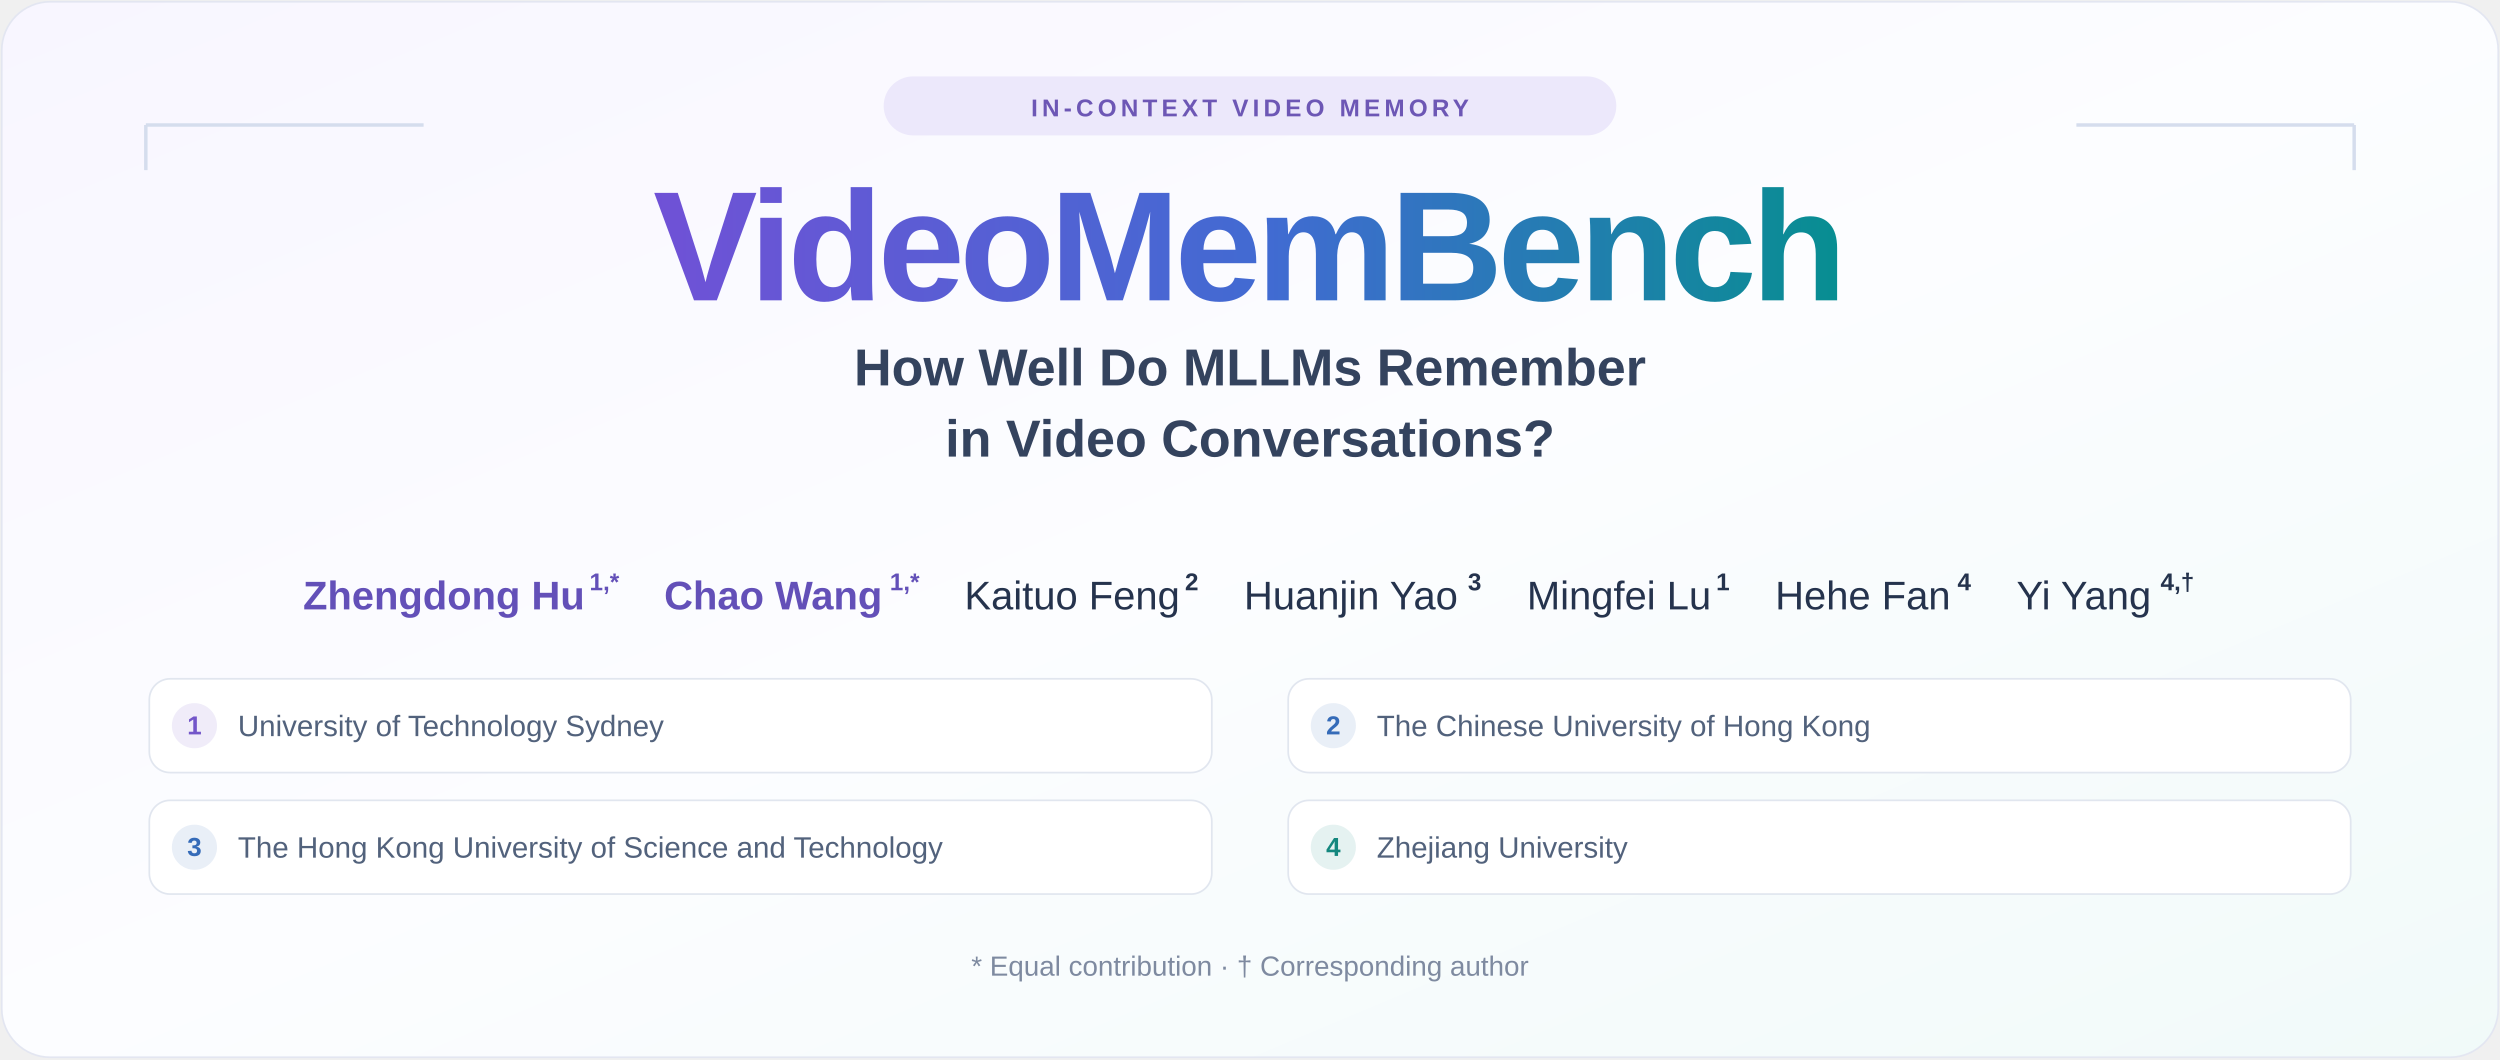
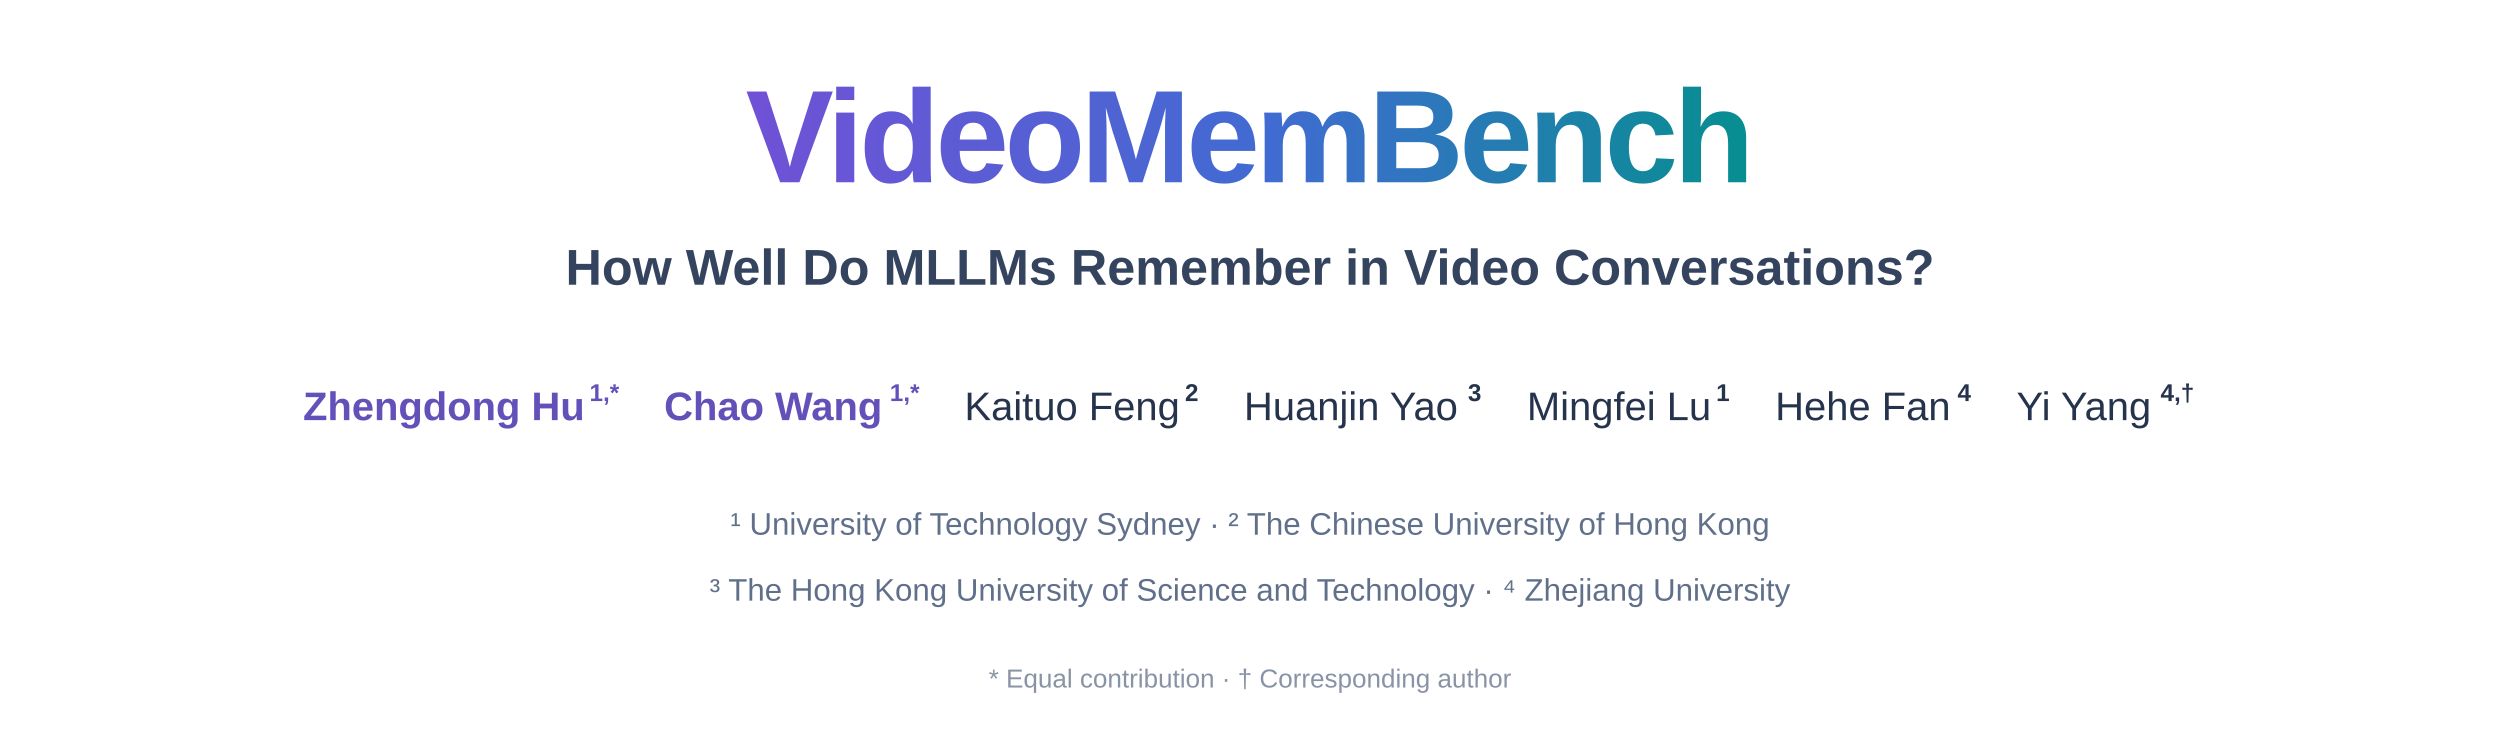
- <svg xmlns="http://www.w3.org/2000/svg" width="1440" height="610" viewBox="0 0 1440 610" role="img" aria-labelledby="title desc">
+ <svg xmlns="http://www.w3.org/2000/svg" width="1440" height="432" viewBox="0 0 1440 432" role="img" aria-labelledby="title desc">
  <g font-family="Arial, Helvetica, sans-serif">
    <defs>
-       <linearGradient id="titleGradient" x1="0" y1="0" x2="1" y2="0">
+       <linearGradient id="titleGradient">
        <stop stop-color="#7051D6" />
        <stop offset=".52" stop-color="#416BD2" />
        <stop offset="1" stop-color="#078E91" />
      </linearGradient>
-       <linearGradient id="lineGradient">
-         <stop stop-color="#D8CEF9" />
-         <stop offset=".5" stop-color="#D4E7F3" />
-         <stop offset="1" stop-color="#BDEADF" />
-       </linearGradient>
-       <linearGradient id="panelGradient" x2="1" y2="1">
-         <stop stop-color="#F8F6FF" />
-         <stop offset=".5" stop-color="#FCFDFF" />
-         <stop offset="1" stop-color="#F1FAF9" />
-       </linearGradient>
    </defs>
-     <rect x="1" y="1" width="1438" height="608" rx="28" fill="url(#panelGradient)" stroke="#E3E6F1" />
-     <path d="M84 72h160m-160 0v26M1356 72h-160m160 0v26" fill="none" stroke="#D5DDED" stroke-width="2" />
-     <rect x="509" y="44" width="422" height="34" rx="17" fill="#ECE8FB" />
-     <text x="720" y="67" font-size="14" fill="#6D57B5" font-weight="700" text-anchor="middle" letter-spacing="2.4">IN-CONTEXT VIDEO MEMORY</text>
-     <text x="720" y="173" font-size="90" fill="url(#titleGradient)" font-weight="700" text-anchor="middle" letter-spacing="-3">VideoMemBench</text>
-     <text x="720" y="222" font-size="30" fill="#34435E" font-weight="600" text-anchor="middle">How Well Do MLLMs Remember</text>
-     <text x="720" y="263" font-size="30" fill="#34435E" font-weight="600" text-anchor="middle">in Video Conversations?</text>
-     <path d="M86 299H1354" stroke="url(#lineGradient)" stroke-width="2" />
-     <text x="174.55" y="351" font-size="23" fill="#6350B8" font-weight="700" text-anchor="start">Zhengdong Hu</text>
-     <text x="339.55" y="340" font-size="14" fill="#6350B8" font-weight="600" text-anchor="start">1,*</text>
-     <text x="382.55" y="351" font-size="23" fill="#6350B8" font-weight="700" text-anchor="start">Chao Wang</text>
-     <text x="512.53" y="340" font-size="14" fill="#6350B8" font-weight="600" text-anchor="start">1,*</text>
-     <text x="555.53" y="351" font-size="23" fill="#25334D" font-weight="500" text-anchor="start">Kaituo Feng</text>
-     <text x="682.53" y="340" font-size="14" fill="#25334D" font-weight="600" text-anchor="start">2</text>
-     <text x="716.53" y="351" font-size="23" fill="#25334D" font-weight="500" text-anchor="start">Huanjin Yao</text>
-     <text x="845.5" y="340" font-size="14" fill="#25334D" font-weight="600" text-anchor="start">3</text>
-     <text x="879.5" y="351" font-size="23" fill="#25334D" font-weight="500" text-anchor="start">Mingfei Lu</text>
-     <text x="988.5" y="340" font-size="14" fill="#25334D" font-weight="600" text-anchor="start">1</text>
-     <text x="1022.5" y="351" font-size="23" fill="#25334D" font-weight="500" text-anchor="start">Hehe Fan</text>
-     <text x="1127.5" y="340" font-size="14" fill="#25334D" font-weight="600" text-anchor="start">4</text>
-     <text x="1161.5" y="351" font-size="23" fill="#25334D" font-weight="500" text-anchor="start">Yi Yang</text>
-     <text x="1244.45" y="340" font-size="14" fill="#25334D" font-weight="600" text-anchor="start">4,†</text>
-     <rect x="86" y="391" width="612" height="54" rx="12" fill="#FFFFFF" stroke="#E1E6EF" />
-     <circle cx="112" cy="418" r="13" fill="#7356C9" opacity=".11" />
-     <text x="112" y="423" font-size="15" fill="#7356C9" font-weight="700" text-anchor="middle">1</text>
-     <text x="137" y="424" font-size="17" fill="#52627C" font-weight="500" text-anchor="start">University of Technology Sydney</text>
-     <rect x="742" y="391" width="612" height="54" rx="12" fill="#FFFFFF" stroke="#E1E6EF" />
-     <circle cx="768" cy="418" r="13" fill="#356BB8" opacity=".11" />
-     <text x="768" y="423" font-size="15" fill="#356BB8" font-weight="700" text-anchor="middle">2</text>
-     <text x="793" y="424" font-size="17" fill="#52627C" font-weight="500" text-anchor="start">The Chinese University of Hong Kong</text>
-     <rect x="86" y="461" width="612" height="54" rx="12" fill="#FFFFFF" stroke="#E1E6EF" />
-     <circle cx="112" cy="488" r="13" fill="#356BB8" opacity=".11" />
-     <text x="112" y="493" font-size="15" fill="#356BB8" font-weight="700" text-anchor="middle">3</text>
-     <text x="137" y="494" font-size="17" fill="#52627C" font-weight="500" text-anchor="start">The Hong Kong University of Science and Technology</text>
-     <rect x="742" y="461" width="612" height="54" rx="12" fill="#FFFFFF" stroke="#E1E6EF" />
-     <circle cx="768" cy="488" r="13" fill="#14877E" opacity=".11" />
-     <text x="768" y="493" font-size="15" fill="#14877E" font-weight="700" text-anchor="middle">4</text>
-     <text x="793" y="494" font-size="17" fill="#52627C" font-weight="500" text-anchor="start">Zhejiang University</text>
-     <text x="720" y="562" font-size="16" fill="#7E8AA0" font-weight="400" text-anchor="middle">* Equal contribution     ·     † Corresponding author</text>
+     <path d="M0 0H1440V432H0Z" fill="#FFFFFF" />
+     <text x="720" y="105" font-size="76" fill="url(#titleGradient)" font-weight="700" text-anchor="middle" letter-spacing="-2.5">VideoMemBench</text>
+     <text x="720" y="164" font-size="29" fill="#34435E" font-weight="600" text-anchor="middle">How Well Do MLLMs Remember in Video Conversations?</text>
+     <text x="174.55" y="242" font-size="23" fill="#6350B8" font-weight="700" text-anchor="start">Zhengdong Hu</text>
+     <text x="339.55" y="231" font-size="14" fill="#6350B8" font-weight="600" text-anchor="start">1,*</text>
+     <text x="382.55" y="242" font-size="23" fill="#6350B8" font-weight="700" text-anchor="start">Chao Wang</text>
+     <text x="512.53" y="231" font-size="14" fill="#6350B8" font-weight="600" text-anchor="start">1,*</text>
+     <text x="555.53" y="242" font-size="23" fill="#25334D" font-weight="500" text-anchor="start">Kaituo Feng</text>
+     <text x="682.53" y="231" font-size="14" fill="#25334D" font-weight="600" text-anchor="start">2</text>
+     <text x="716.53" y="242" font-size="23" fill="#25334D" font-weight="500" text-anchor="start">Huanjin Yao</text>
+     <text x="845.5" y="231" font-size="14" fill="#25334D" font-weight="600" text-anchor="start">3</text>
+     <text x="879.5" y="242" font-size="23" fill="#25334D" font-weight="500" text-anchor="start">Mingfei Lu</text>
+     <text x="988.5" y="231" font-size="14" fill="#25334D" font-weight="600" text-anchor="start">1</text>
+     <text x="1022.5" y="242" font-size="23" fill="#25334D" font-weight="500" text-anchor="start">Hehe Fan</text>
+     <text x="1127.5" y="231" font-size="14" fill="#25334D" font-weight="600" text-anchor="start">4</text>
+     <text x="1161.5" y="242" font-size="23" fill="#25334D" font-weight="500" text-anchor="start">Yi Yang</text>
+     <text x="1244.45" y="231" font-size="14" fill="#25334D" font-weight="600" text-anchor="start">4,†</text>
+     <text x="720" y="308" font-size="18" fill="#61708A" font-weight="400" text-anchor="middle">¹ University of Technology Sydney    ·    ² The Chinese University of Hong Kong</text>
+     <text x="720" y="346" font-size="18" fill="#61708A" font-weight="400" text-anchor="middle">³ The Hong Kong University of Science and Technology    ·    ⁴ Zhejiang University</text>
+     <text x="720" y="396" font-size="15" fill="#8993A6" font-weight="400" text-anchor="middle">* Equal contribution     ·     † Corresponding author</text>
  </g>
</svg>
